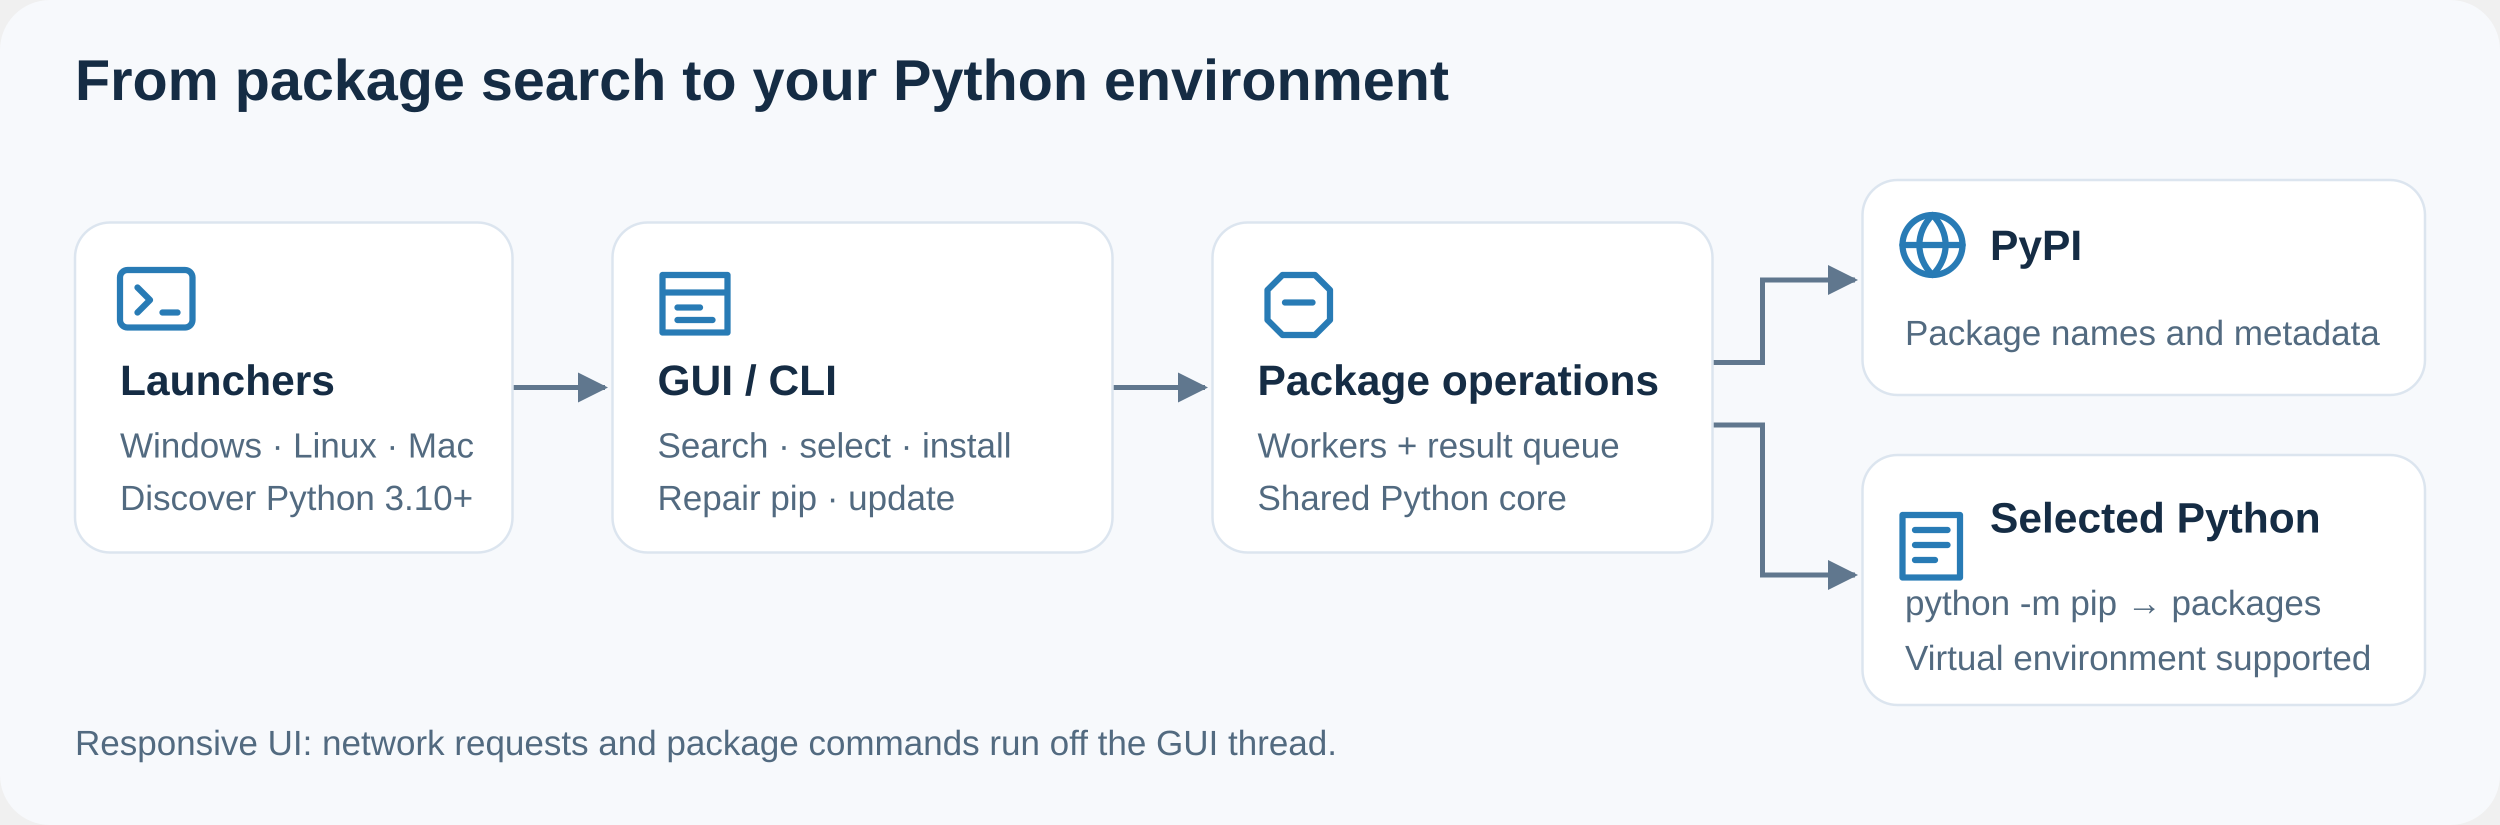
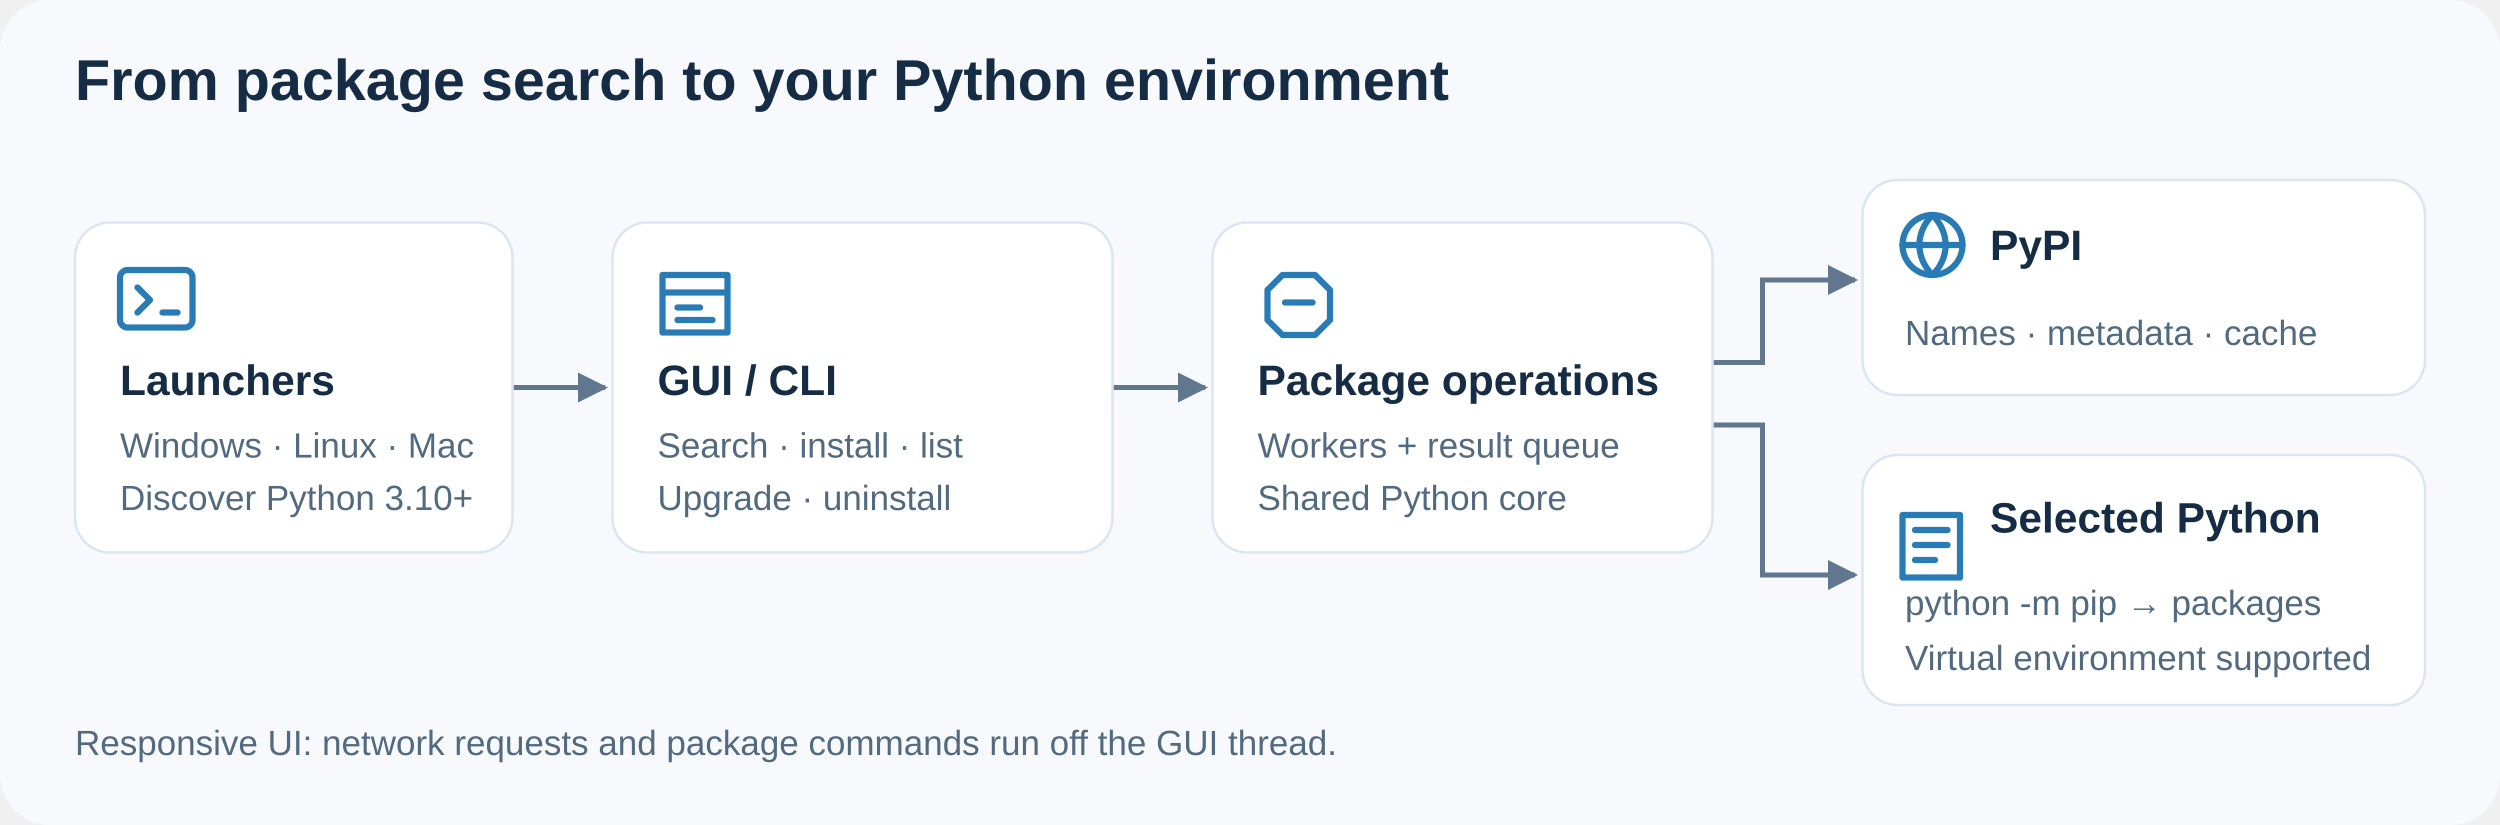
<svg xmlns="http://www.w3.org/2000/svg" width="1000" height="330" viewBox="0 0 1000 330" role="img" aria-labelledby="title desc">
  <defs>
    <marker id="arrow" viewBox="0 0 10 10" refX="9" refY="5" markerWidth="6" markerHeight="6" orient="auto-start-reverse">
      <path d="M0 0L10 5L0 10" fill="#60778e" />
    </marker>
  </defs>
  <rect width="1000" height="330" rx="20" fill="#f7f9fc" />
  <g font-family="Segoe UI,Arial,sans-serif">
    <text x="30" y="40" fill="#152c44" font-size="23" font-weight="700">From package search to your Python environment</text>
    <g fill="none" stroke="#60778e" stroke-width="2" marker-end="url(#arrow)">
      <path d="M205 155H242" />
      <path d="M445 155H482" />
      <path d="M685 145H705V112H742" />
      <path d="M685 170H705V230H742" />
    </g>
    <g fill="#fff" stroke="#dce5ef">
      <rect x="30" y="89" width="175" height="132" rx="14" />
      <rect x="245" y="89" width="200" height="132" rx="14" />
      <rect x="485" y="89" width="200" height="132" rx="14" />
      <rect x="745" y="72" width="225" height="86" rx="14" />
      <rect x="745" y="182" width="225" height="100" rx="14" />
    </g>
    <g fill="none" stroke="#287bb5" stroke-width="2.5" stroke-linecap="round" stroke-linejoin="round">
      <rect x="48" y="108" width="29" height="23" rx="3" />
      <path d="M55 115l5 5-5 5m10 0h6" />
      <path d="M265 110h26v23h-26zm0 7h26m-20 6h9m-9 5h14" />
      <path d="M507 116l6-6h13l6 6v12l-6 6h-13l-6-6zM514 121h11" />
      <circle cx="773" cy="98" r="12" />
      <path d="M761 98h24m-12-12c-7 7-7 17 0 24m0-24c7 7 7 17 0 24" />
      <path d="M761 206h23v25h-23zm5 6h13m-13 6h13m-13 6h8" />
    </g>
    <g fill="#152c44" font-size="17" font-weight="700">
      <text x="48" y="158">Launchers</text>
      <text x="263" y="158">GUI / CLI</text>
      <text x="503" y="158">Package operations</text>
      <text x="796" y="104">PyPI</text>
      <text x="796" y="213">Selected Python</text>
    </g>
    <g fill="#526a80" font-size="14">
      <text x="48" y="183">Windows · Linux · Mac</text>
      <text x="48" y="204">Discover Python 3.10+</text>
-       <text x="263" y="183">Search · select · install</text>
-       <text x="263" y="204">Repair pip · update</text>
+       <text x="263" y="183">Search · install · list</text>
+       <text x="263" y="204">Upgrade · uninstall</text>
      <text x="503" y="183">Workers + result queue</text>
      <text x="503" y="204">Shared Python core</text>
-       <text x="762" y="138">Package names and metadata</text>
+       <text x="762" y="138">Names · metadata · cache</text>
      <text x="762" y="246">python -m pip → packages</text>
      <text x="762" y="268">Virtual environment supported</text>
      <text x="30" y="302">Responsive UI: network requests and package commands run off the GUI thread.</text>
    </g>
  </g>
</svg>
